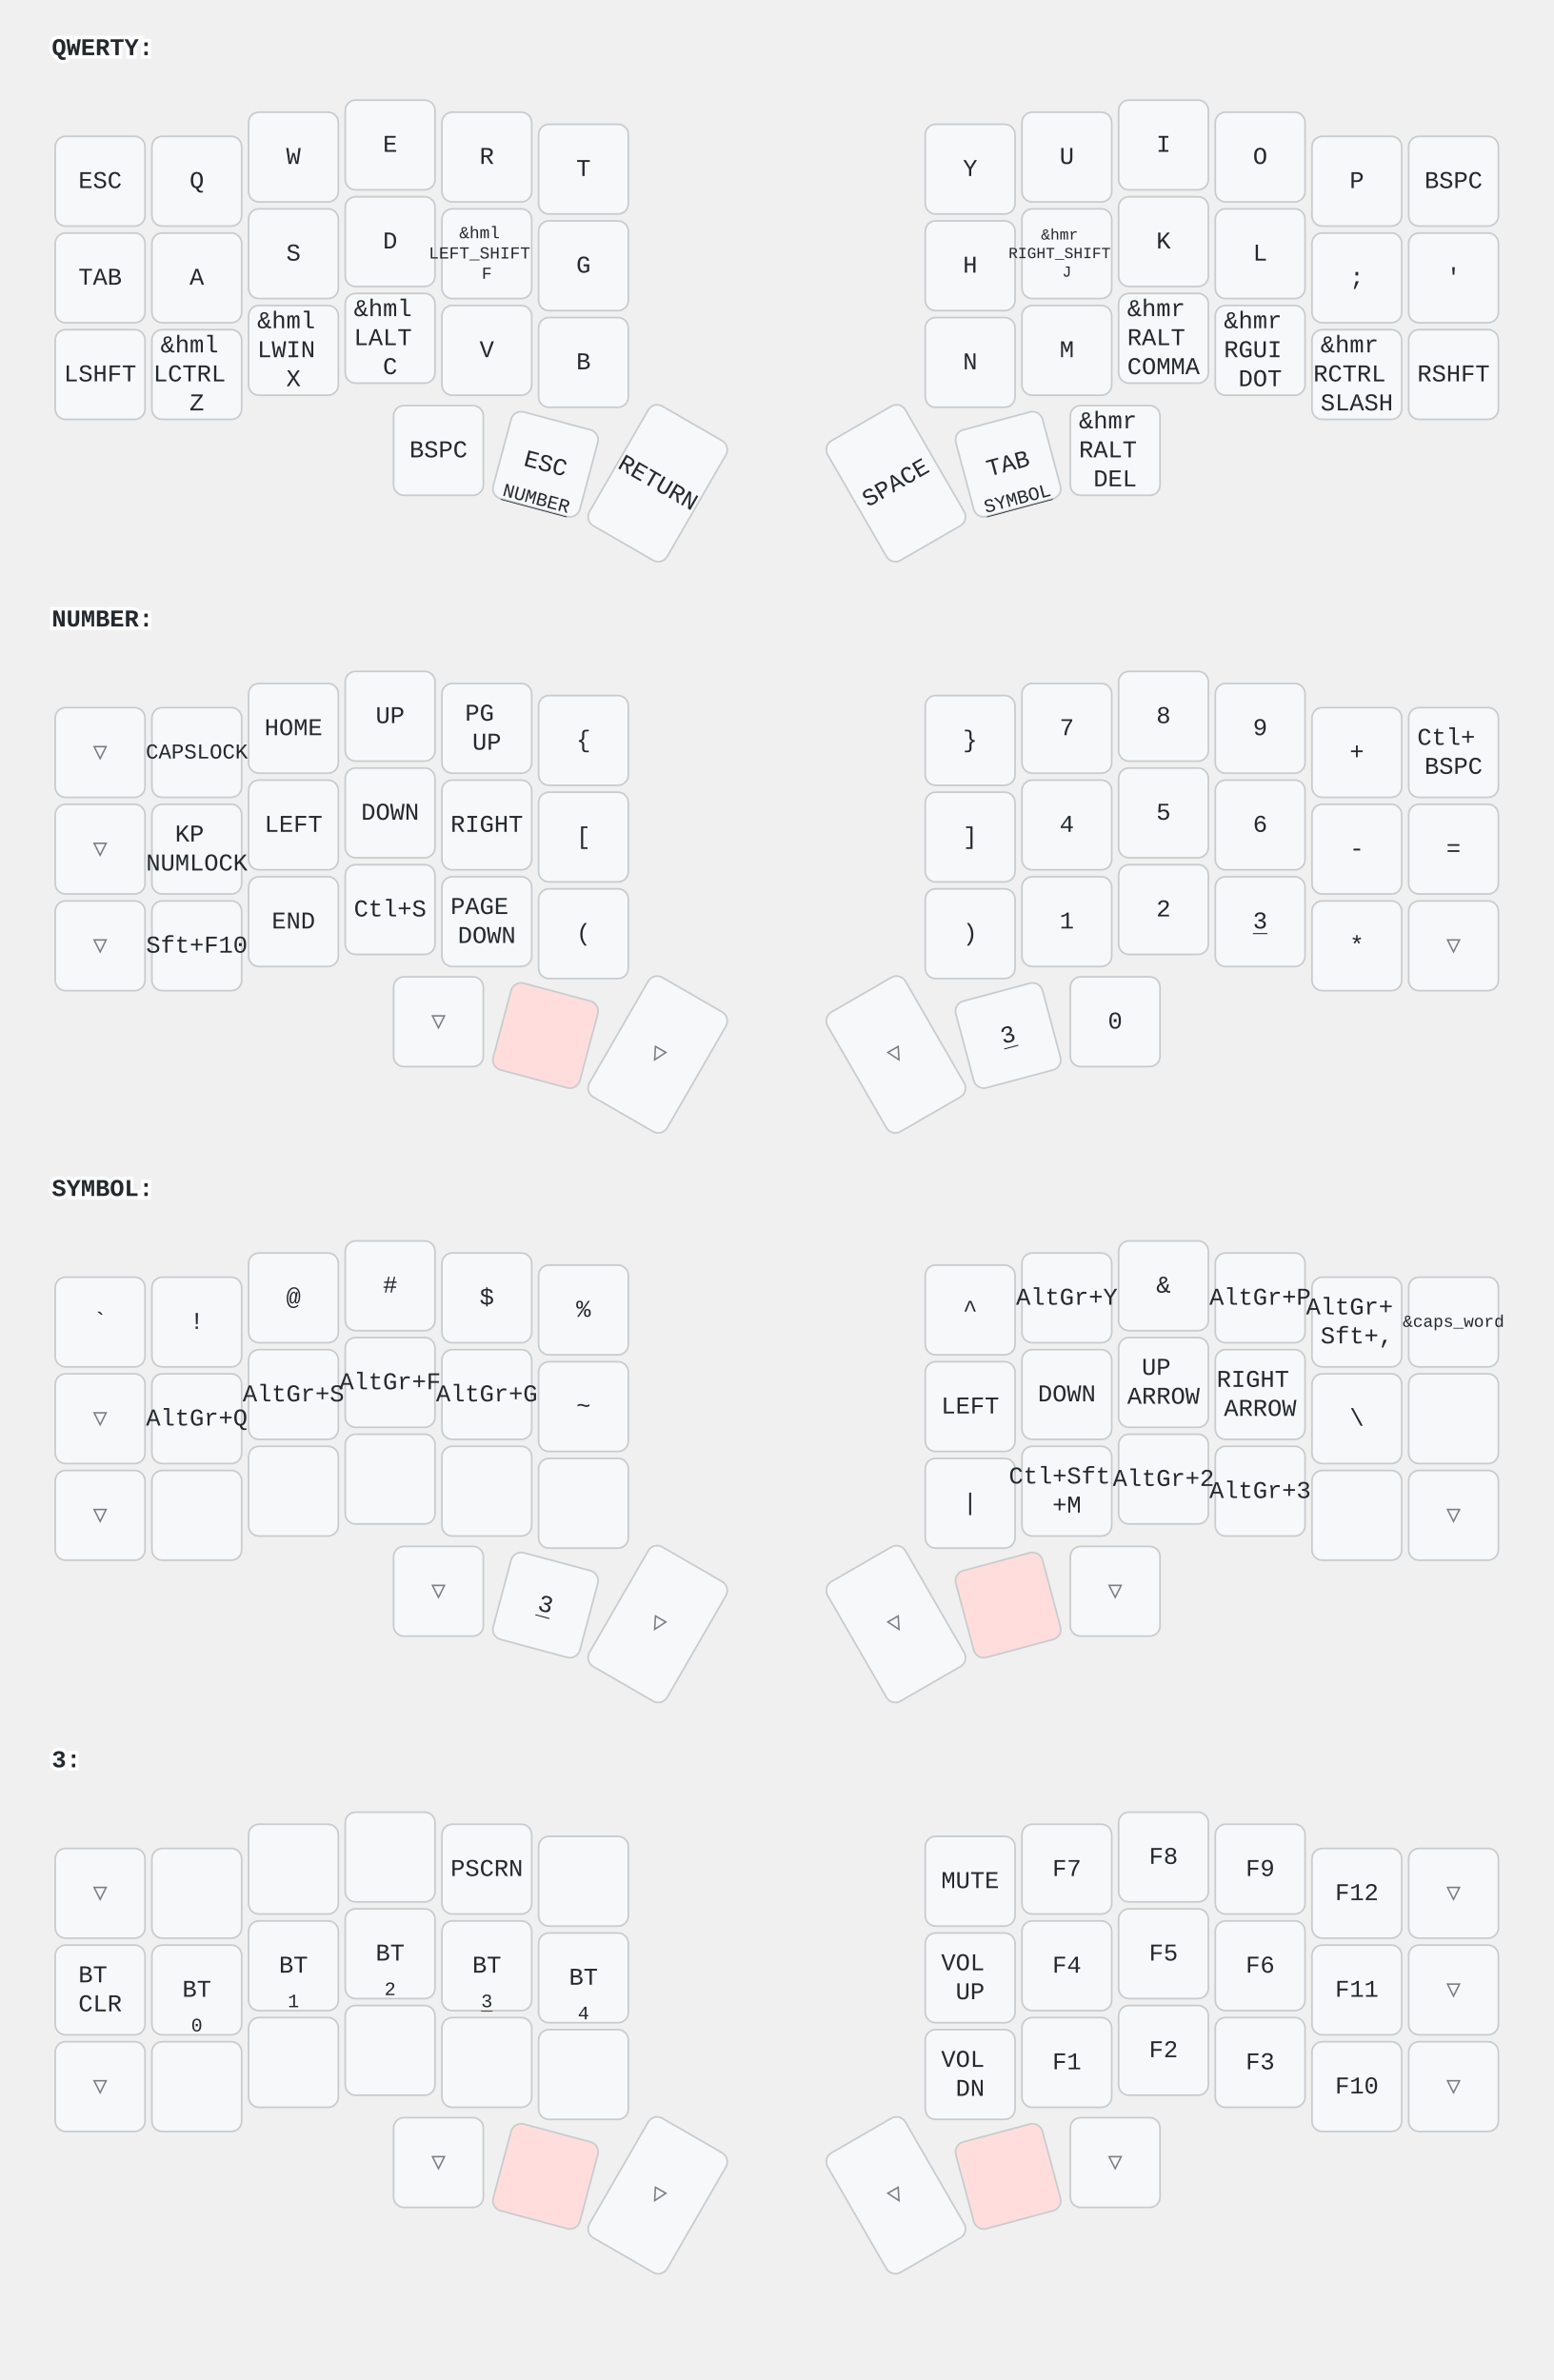
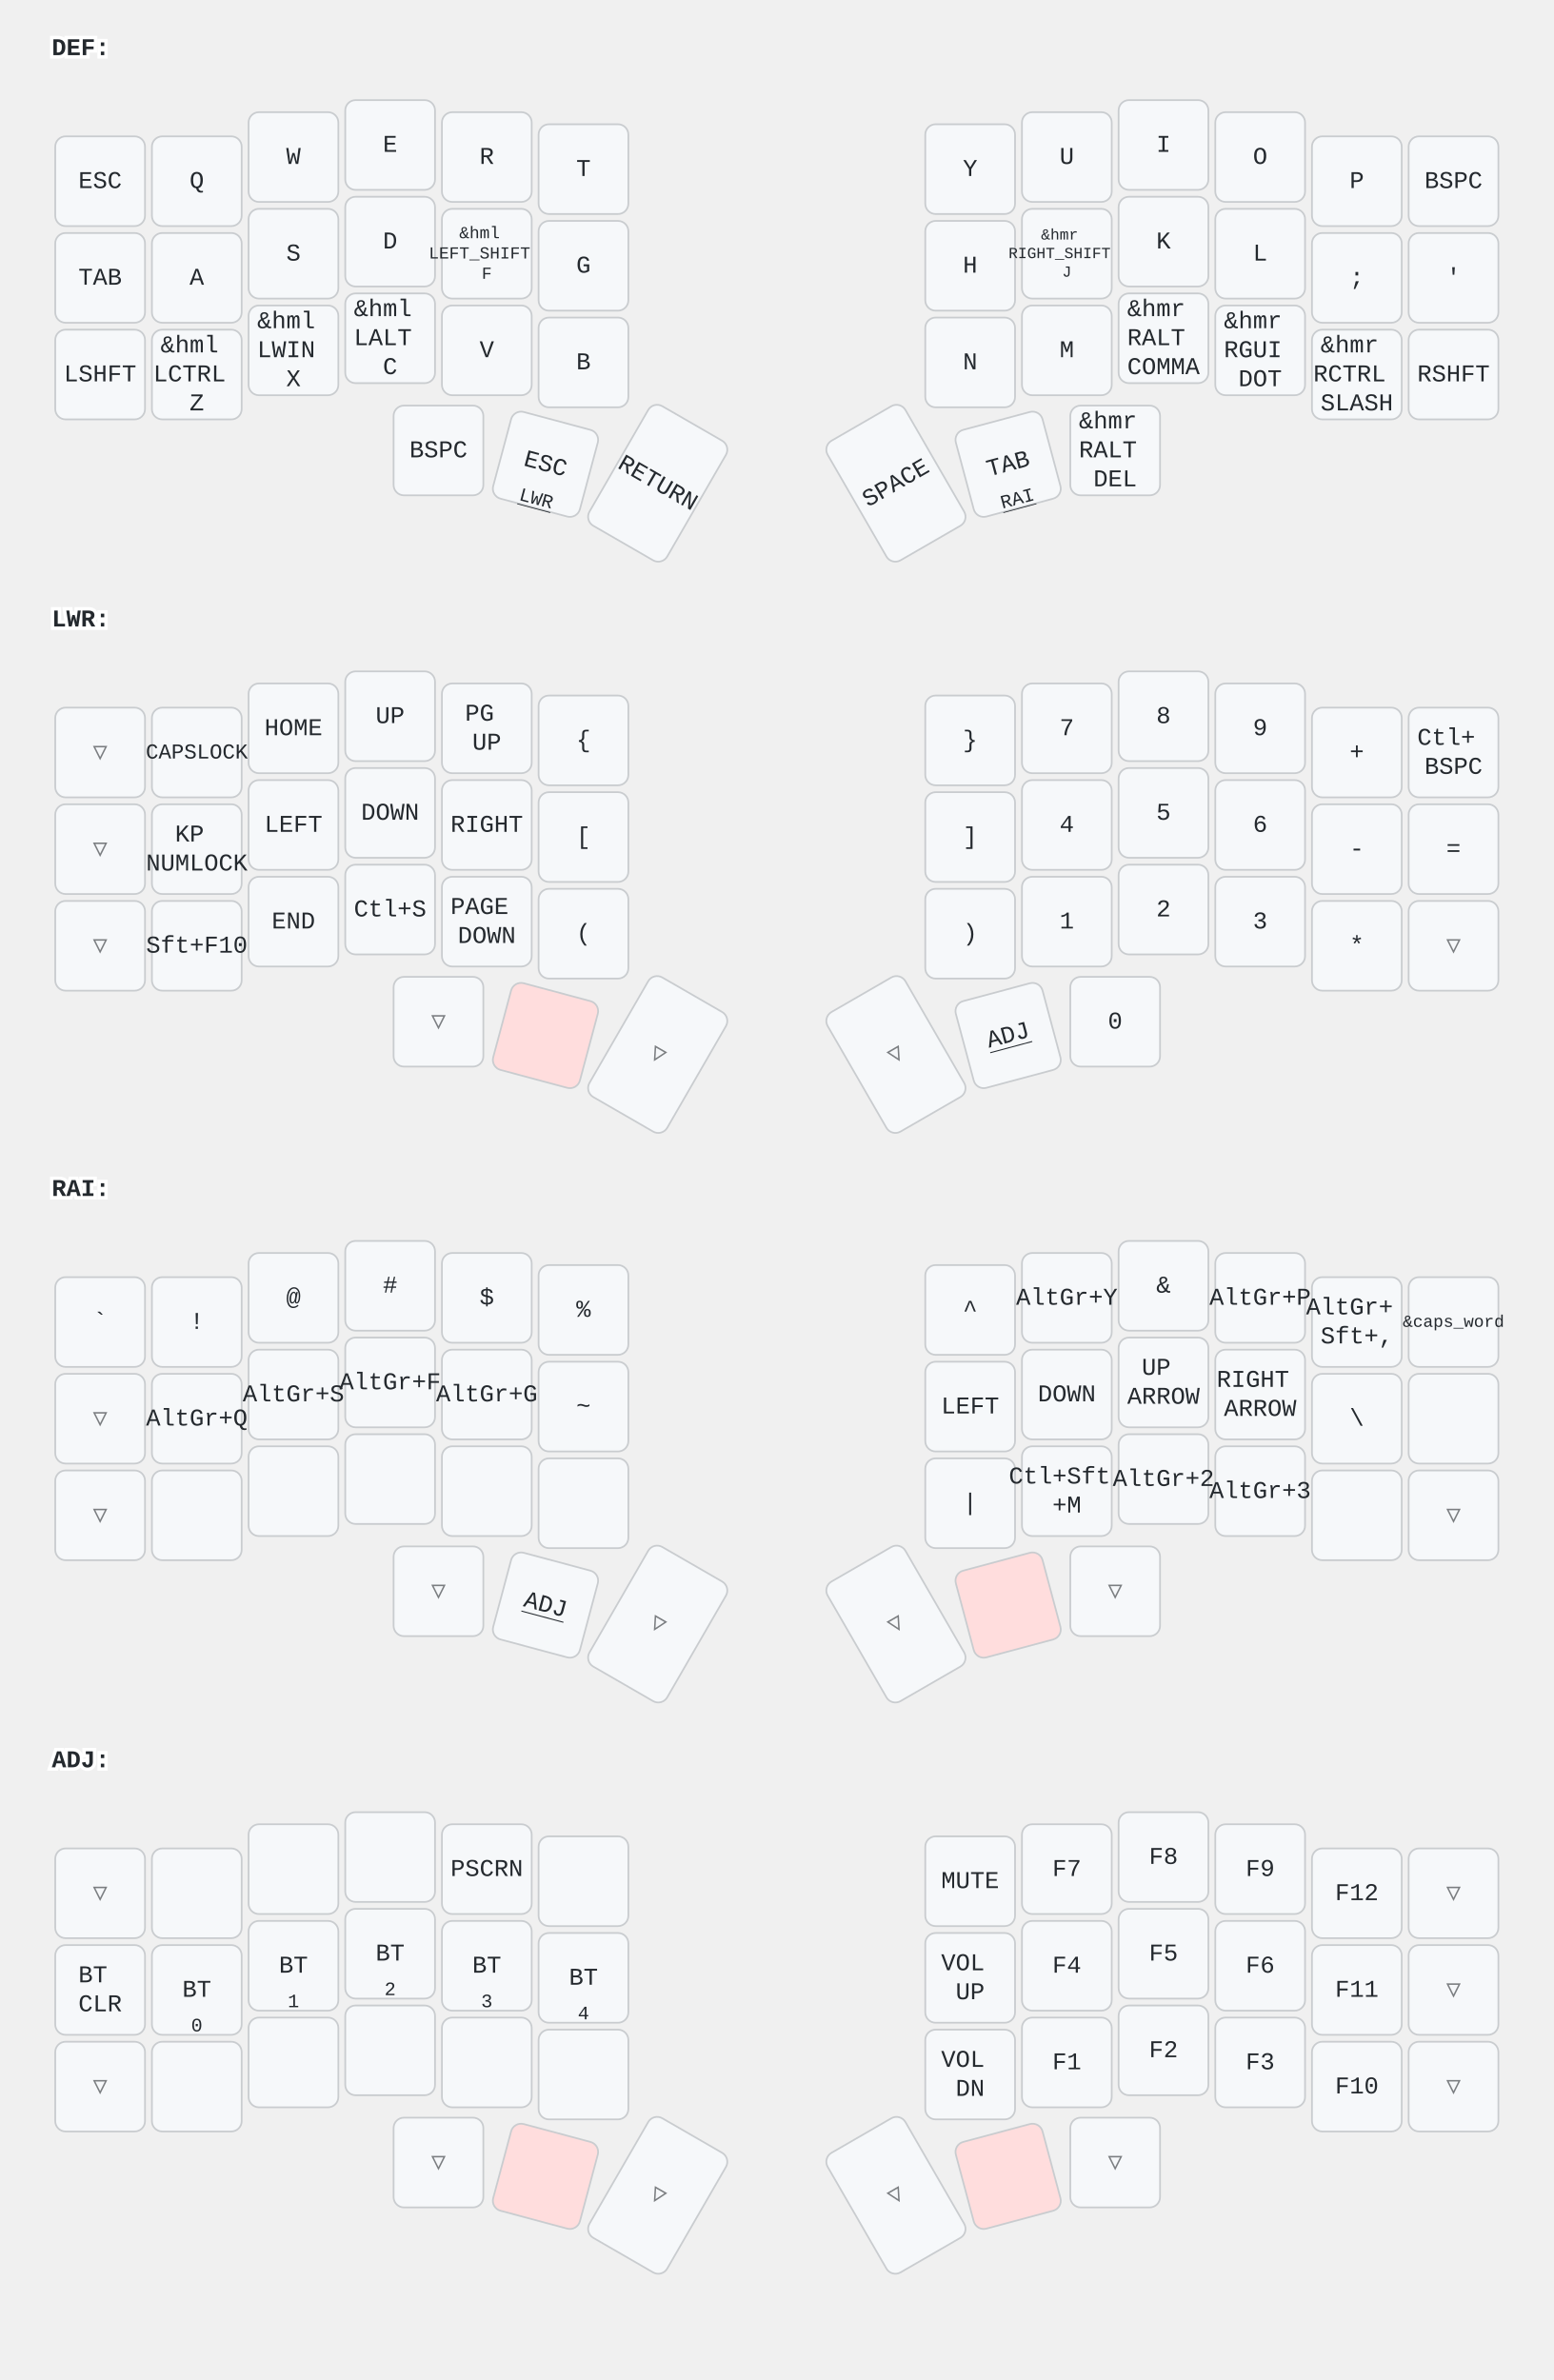
<svg xmlns="http://www.w3.org/2000/svg" width="900" height="1379" viewBox="0 0 900 1379" class="keymap">
  <style>/* inherit to force styles through use tags */
svg path {
    fill: inherit;
}

/* font and background color specifications */
svg.keymap {
    font-family: SFMono-Regular,Consolas,Liberation Mono,Menlo,monospace;
    font-size: 14px;
    font-kerning: normal;
    text-rendering: optimizeLegibility;
    fill: #24292e;
}

/* default key styling */
rect.key {
    fill: #f6f8fa;
}

rect.key, rect.combo {
    stroke: #c9cccf;
    stroke-width: 1;
}

/* default key side styling, only used is draw_key_sides is set */
rect.side {
    filter: brightness(90%);
}

/* color accent for combo boxes */
rect.combo, rect.combo-separate {
    fill: #cdf;
}

/* color accent for held keys */
rect.held, rect.combo.held {
    fill: #fdd;
}

/* color accent for ghost (optional) keys */
rect.ghost, rect.combo.ghost {
    stroke-dasharray: 4, 4;
    stroke-width: 2;
}

text {
    text-anchor: middle;
    dominant-baseline: middle;
}

/* styling for layer labels */
text.label {
    font-weight: bold;
    text-anchor: start;
    stroke: white;
    stroke-width: 4;
    paint-order: stroke;
}

/* styling for optional footer */
text.footer {
    text-anchor: end;
    dominant-baseline: auto;
    stroke: white;
    stroke-width: 4;
    paint-order: stroke;
}

/* styling for combo tap, and key non-tap label text */
text.combo, text.hold, text.shifted, text.left, text.right {
    font-size: 11px;
}

text.hold {
    text-anchor: middle;
    dominant-baseline: auto;
}

text.shifted {
    text-anchor: middle;
    dominant-baseline: hanging;
}

text.left {
    text-anchor: start;
}

text.right {
    text-anchor: end;
}

text.layer-activator {
    text-decoration: underline;
}

/* styling for hold/shifted label text in combo box */
text.combo.hold, text.combo.shifted, text.combo.left, text.combo.right {
    font-size: 8px;
}

/* lighter symbol for transparent keys */
text.trans {
    fill: #7b7e81;
}

/* styling for combo dendrons */
path.combo {
    stroke-width: 1;
    stroke: gray;
    fill: none;
}

/* Start Tabler Icons Cleanup */
/* cannot use height/width with glyphs */
.icon-tabler &gt; path {
    fill: inherit;
    stroke: inherit;
    stroke-width: 2;
}
/* hide tabler's default box */
.icon-tabler &gt; path[stroke="none"][fill="none"] {
    visibility: hidden;
}
/* End Tabler Icons Cleanup */
</style>
-   <g transform="translate(30, 0)" class="layer-QWERTY">
-     <text x="0" y="28" class="label" id="QWERTY">QWERTY:</text>
+   <g transform="translate(30, 0)" class="layer-DEF">
+     <text x="0" y="28" class="label" id="DEF">DEF:</text>
    <g transform="translate(0, 56)">
      <g transform="translate(28, 49)" class="key keypos-0">
        <rect rx="6" ry="6" x="-26" y="-26" width="52" height="52" class="key" />
        <text x="0" y="0" class="key tap">ESC</text>
      </g>
      <g transform="translate(84, 49)" class="key keypos-1">
        <rect rx="6" ry="6" x="-26" y="-26" width="52" height="52" class="key" />
        <text x="0" y="0" class="key tap">Q</text>
      </g>
      <g transform="translate(140, 35)" class="key keypos-2">
        <rect rx="6" ry="6" x="-26" y="-26" width="52" height="52" class="key" />
        <text x="0" y="0" class="key tap">W</text>
      </g>
      <g transform="translate(196, 28)" class="key keypos-3">
        <rect rx="6" ry="6" x="-26" y="-26" width="52" height="52" class="key" />
        <text x="0" y="0" class="key tap">E</text>
      </g>
      <g transform="translate(252, 35)" class="key keypos-4">
        <rect rx="6" ry="6" x="-26" y="-26" width="52" height="52" class="key" />
        <text x="0" y="0" class="key tap">R</text>
      </g>
      <g transform="translate(308, 42)" class="key keypos-5">
        <rect rx="6" ry="6" x="-26" y="-26" width="52" height="52" class="key" />
        <text x="0" y="0" class="key tap">T</text>
      </g>
      <g transform="translate(532, 42)" class="key keypos-6">
        <rect rx="6" ry="6" x="-26" y="-26" width="52" height="52" class="key" />
        <text x="0" y="0" class="key tap">Y</text>
      </g>
      <g transform="translate(588, 35)" class="key keypos-7">
        <rect rx="6" ry="6" x="-26" y="-26" width="52" height="52" class="key" />
        <text x="0" y="0" class="key tap">U</text>
      </g>
      <g transform="translate(644, 28)" class="key keypos-8">
        <rect rx="6" ry="6" x="-26" y="-26" width="52" height="52" class="key" />
        <text x="0" y="0" class="key tap">I</text>
      </g>
      <g transform="translate(700, 35)" class="key keypos-9">
        <rect rx="6" ry="6" x="-26" y="-26" width="52" height="52" class="key" />
        <text x="0" y="0" class="key tap">O</text>
      </g>
      <g transform="translate(756, 49)" class="key keypos-10">
        <rect rx="6" ry="6" x="-26" y="-26" width="52" height="52" class="key" />
        <text x="0" y="0" class="key tap">P</text>
      </g>
      <g transform="translate(812, 49)" class="key keypos-11">
        <rect rx="6" ry="6" x="-26" y="-26" width="52" height="52" class="key" />
        <text x="0" y="0" class="key tap">BSPC</text>
      </g>
      <g transform="translate(28, 105)" class="key keypos-12">
        <rect rx="6" ry="6" x="-26" y="-26" width="52" height="52" class="key" />
        <text x="0" y="0" class="key tap">TAB</text>
      </g>
      <g transform="translate(84, 105)" class="key keypos-13">
        <rect rx="6" ry="6" x="-26" y="-26" width="52" height="52" class="key" />
        <text x="0" y="0" class="key tap">A</text>
      </g>
      <g transform="translate(140, 91)" class="key keypos-14">
        <rect rx="6" ry="6" x="-26" y="-26" width="52" height="52" class="key" />
        <text x="0" y="0" class="key tap">S</text>
      </g>
      <g transform="translate(196, 84)" class="key keypos-15">
        <rect rx="6" ry="6" x="-26" y="-26" width="52" height="52" class="key" />
        <text x="0" y="0" class="key tap">D</text>
      </g>
      <g transform="translate(252, 91)" class="key keypos-16">
        <rect rx="6" ry="6" x="-26" y="-26" width="52" height="52" class="key" />
        <text x="0" y="0" class="key tap">
          <tspan x="0" dy="-1.2em" style="font-size: 70%">&amp;hml</tspan>
          <tspan x="0" dy="1.2em" style="font-size: 70%">LEFT_SHIFT</tspan>
          <tspan x="0" dy="1.2em" style="font-size: 70%">F</tspan>
        </text>
      </g>
      <g transform="translate(308, 98)" class="key keypos-17">
        <rect rx="6" ry="6" x="-26" y="-26" width="52" height="52" class="key" />
        <text x="0" y="0" class="key tap">G</text>
      </g>
      <g transform="translate(532, 98)" class="key keypos-18">
        <rect rx="6" ry="6" x="-26" y="-26" width="52" height="52" class="key" />
        <text x="0" y="0" class="key tap">H</text>
      </g>
      <g transform="translate(588, 91)" class="key keypos-19">
        <rect rx="6" ry="6" x="-26" y="-26" width="52" height="52" class="key" />
        <text x="0" y="0" class="key tap">
          <tspan x="0" dy="-1.2em" style="font-size: 64%">&amp;hmr</tspan>
          <tspan x="0" dy="1.2em" style="font-size: 64%">RIGHT_SHIFT</tspan>
          <tspan x="0" dy="1.2em" style="font-size: 64%">J</tspan>
        </text>
      </g>
      <g transform="translate(644, 84)" class="key keypos-20">
        <rect rx="6" ry="6" x="-26" y="-26" width="52" height="52" class="key" />
        <text x="0" y="0" class="key tap">K</text>
      </g>
      <g transform="translate(700, 91)" class="key keypos-21">
        <rect rx="6" ry="6" x="-26" y="-26" width="52" height="52" class="key" />
        <text x="0" y="0" class="key tap">L</text>
      </g>
      <g transform="translate(756, 105)" class="key keypos-22">
        <rect rx="6" ry="6" x="-26" y="-26" width="52" height="52" class="key" />
        <text x="0" y="0" class="key tap">;</text>
      </g>
      <g transform="translate(812, 105)" class="key keypos-23">
        <rect rx="6" ry="6" x="-26" y="-26" width="52" height="52" class="key" />
        <text x="0" y="0" class="key tap">'</text>
      </g>
      <g transform="translate(28, 161)" class="key keypos-24">
        <rect rx="6" ry="6" x="-26" y="-26" width="52" height="52" class="key" />
        <text x="0" y="0" class="key tap">LSHFT</text>
      </g>
      <g transform="translate(84, 161)" class="key keypos-25">
        <rect rx="6" ry="6" x="-26" y="-26" width="52" height="52" class="key" />
        <text x="0" y="0" class="key tap">
          <tspan x="0" dy="-1.2em">&amp;hml</tspan>
          <tspan x="0" dy="1.2em">LCTRL</tspan>
          <tspan x="0" dy="1.2em">Z</tspan>
        </text>
      </g>
      <g transform="translate(140, 147)" class="key keypos-26">
        <rect rx="6" ry="6" x="-26" y="-26" width="52" height="52" class="key" />
        <text x="0" y="0" class="key tap">
          <tspan x="0" dy="-1.2em">&amp;hml</tspan>
          <tspan x="0" dy="1.2em">LWIN</tspan>
          <tspan x="0" dy="1.2em">X</tspan>
        </text>
      </g>
      <g transform="translate(196, 140)" class="key keypos-27">
        <rect rx="6" ry="6" x="-26" y="-26" width="52" height="52" class="key" />
        <text x="0" y="0" class="key tap">
          <tspan x="0" dy="-1.2em">&amp;hml</tspan>
          <tspan x="0" dy="1.2em">LALT</tspan>
          <tspan x="0" dy="1.2em">C</tspan>
        </text>
      </g>
      <g transform="translate(252, 147)" class="key keypos-28">
        <rect rx="6" ry="6" x="-26" y="-26" width="52" height="52" class="key" />
        <text x="0" y="0" class="key tap">V</text>
      </g>
      <g transform="translate(308, 154)" class="key keypos-29">
        <rect rx="6" ry="6" x="-26" y="-26" width="52" height="52" class="key" />
        <text x="0" y="0" class="key tap">B</text>
      </g>
      <g transform="translate(532, 154)" class="key keypos-30">
        <rect rx="6" ry="6" x="-26" y="-26" width="52" height="52" class="key" />
        <text x="0" y="0" class="key tap">N</text>
      </g>
      <g transform="translate(588, 147)" class="key keypos-31">
        <rect rx="6" ry="6" x="-26" y="-26" width="52" height="52" class="key" />
        <text x="0" y="0" class="key tap">M</text>
      </g>
      <g transform="translate(644, 140)" class="key keypos-32">
        <rect rx="6" ry="6" x="-26" y="-26" width="52" height="52" class="key" />
        <text x="0" y="0" class="key tap">
          <tspan x="0" dy="-1.2em">&amp;hmr</tspan>
          <tspan x="0" dy="1.2em">RALT</tspan>
          <tspan x="0" dy="1.2em">COMMA</tspan>
        </text>
      </g>
      <g transform="translate(700, 147)" class="key keypos-33">
        <rect rx="6" ry="6" x="-26" y="-26" width="52" height="52" class="key" />
        <text x="0" y="0" class="key tap">
          <tspan x="0" dy="-1.2em">&amp;hmr</tspan>
          <tspan x="0" dy="1.2em">RGUI</tspan>
          <tspan x="0" dy="1.2em">DOT</tspan>
        </text>
      </g>
      <g transform="translate(756, 161)" class="key keypos-34">
        <rect rx="6" ry="6" x="-26" y="-26" width="52" height="52" class="key" />
        <text x="0" y="0" class="key tap">
          <tspan x="0" dy="-1.2em">&amp;hmr</tspan>
          <tspan x="0" dy="1.2em">RCTRL</tspan>
          <tspan x="0" dy="1.2em">SLASH</tspan>
        </text>
      </g>
      <g transform="translate(812, 161)" class="key keypos-35">
        <rect rx="6" ry="6" x="-26" y="-26" width="52" height="52" class="key" />
        <text x="0" y="0" class="key tap">RSHFT</text>
      </g>
      <g transform="translate(224, 205)" class="key keypos-36">
        <rect rx="6" ry="6" x="-26" y="-26" width="52" height="52" class="key" />
        <text x="0" y="0" class="key tap">BSPC</text>
      </g>
      <g transform="translate(286, 213) rotate(15.0)" class="key keypos-37">
        <rect rx="6" ry="6" x="-26" y="-26" width="52" height="52" class="key" />
        <text x="0" y="0" class="key tap">ESC</text>
-         <a href="#NUMBER">
-           <text x="0" y="24" class="key hold layer-activator">NUMBER</text>
+         <a href="#LWR">
+           <text x="0" y="24" class="key hold layer-activator">LWR</text>
        </a>
      </g>
      <g transform="translate(351, 224) rotate(30.0)" class="key keypos-38">
        <rect rx="6" ry="6" x="-26" y="-40" width="52" height="80" class="key" />
        <text x="0" y="0" class="key tap">RETURN</text>
      </g>
      <g transform="translate(489, 224) rotate(-30.0)" class="key keypos-39">
        <rect rx="6" ry="6" x="-26" y="-40" width="52" height="80" class="key" />
        <text x="0" y="0" class="key tap">SPACE</text>
      </g>
      <g transform="translate(554, 213) rotate(-15.0)" class="key keypos-40">
        <rect rx="6" ry="6" x="-26" y="-26" width="52" height="52" class="key" />
        <text x="0" y="0" class="key tap">TAB</text>
-         <a href="#SYMBOL">
-           <text x="0" y="24" class="key hold layer-activator">SYMBOL</text>
+         <a href="#RAI">
+           <text x="0" y="24" class="key hold layer-activator">RAI</text>
        </a>
      </g>
      <g transform="translate(616, 205)" class="key keypos-41">
        <rect rx="6" ry="6" x="-26" y="-26" width="52" height="52" class="key" />
        <text x="0" y="0" class="key tap">
          <tspan x="0" dy="-1.2em">&amp;hmr</tspan>
          <tspan x="0" dy="1.2em">RALT</tspan>
          <tspan x="0" dy="1.2em">DEL</tspan>
        </text>
      </g>
    </g>
  </g>
-   <g transform="translate(30, 331)" class="layer-NUMBER">
-     <text x="0" y="28" class="label" id="NUMBER">NUMBER:</text>
+   <g transform="translate(30, 331)" class="layer-LWR">
+     <text x="0" y="28" class="label" id="LWR">LWR:</text>
    <g transform="translate(0, 56)">
      <g transform="translate(28, 49)" class="key trans keypos-0">
        <rect rx="6" ry="6" x="-26" y="-26" width="52" height="52" class="key trans" />
        <text x="0" y="0" class="key trans tap">▽</text>
      </g>
      <g transform="translate(84, 49)" class="key keypos-1">
        <rect rx="6" ry="6" x="-26" y="-26" width="52" height="52" class="key" />
        <text x="0" y="0" class="key tap">
          <tspan style="font-size: 88%">CAPSLOCK</tspan>
        </text>
      </g>
      <g transform="translate(140, 35)" class="key keypos-2">
        <rect rx="6" ry="6" x="-26" y="-26" width="52" height="52" class="key" />
        <text x="0" y="0" class="key tap">HOME</text>
      </g>
      <g transform="translate(196, 28)" class="key keypos-3">
        <rect rx="6" ry="6" x="-26" y="-26" width="52" height="52" class="key" />
        <text x="0" y="0" class="key tap">UP</text>
      </g>
      <g transform="translate(252, 35)" class="key keypos-4">
        <rect rx="6" ry="6" x="-26" y="-26" width="52" height="52" class="key" />
        <text x="0" y="0" class="key tap">
          <tspan x="0" dy="-0.6em">PG</tspan>
          <tspan x="0" dy="1.2em">UP</tspan>
        </text>
      </g>
      <g transform="translate(308, 42)" class="key keypos-5">
        <rect rx="6" ry="6" x="-26" y="-26" width="52" height="52" class="key" />
        <text x="0" y="0" class="key tap">{</text>
      </g>
      <g transform="translate(532, 42)" class="key keypos-6">
        <rect rx="6" ry="6" x="-26" y="-26" width="52" height="52" class="key" />
        <text x="0" y="0" class="key tap">}</text>
      </g>
      <g transform="translate(588, 35)" class="key keypos-7">
        <rect rx="6" ry="6" x="-26" y="-26" width="52" height="52" class="key" />
        <text x="0" y="0" class="key tap">7</text>
      </g>
      <g transform="translate(644, 28)" class="key keypos-8">
        <rect rx="6" ry="6" x="-26" y="-26" width="52" height="52" class="key" />
        <text x="0" y="0" class="key tap">8</text>
      </g>
      <g transform="translate(700, 35)" class="key keypos-9">
        <rect rx="6" ry="6" x="-26" y="-26" width="52" height="52" class="key" />
        <text x="0" y="0" class="key tap">9</text>
      </g>
      <g transform="translate(756, 49)" class="key keypos-10">
        <rect rx="6" ry="6" x="-26" y="-26" width="52" height="52" class="key" />
        <text x="0" y="0" class="key tap">+</text>
      </g>
      <g transform="translate(812, 49)" class="key keypos-11">
        <rect rx="6" ry="6" x="-26" y="-26" width="52" height="52" class="key" />
        <text x="0" y="0" class="key tap">
          <tspan x="0" dy="-0.6em">Ctl+</tspan>
          <tspan x="0" dy="1.2em">BSPC</tspan>
        </text>
      </g>
      <g transform="translate(28, 105)" class="key trans keypos-12">
        <rect rx="6" ry="6" x="-26" y="-26" width="52" height="52" class="key trans" />
        <text x="0" y="0" class="key trans tap">▽</text>
      </g>
      <g transform="translate(84, 105)" class="key keypos-13">
        <rect rx="6" ry="6" x="-26" y="-26" width="52" height="52" class="key" />
        <text x="0" y="0" class="key tap">
          <tspan x="0" dy="-0.6em">KP</tspan>
          <tspan x="0" dy="1.2em">NUMLOCK</tspan>
        </text>
      </g>
      <g transform="translate(140, 91)" class="key keypos-14">
        <rect rx="6" ry="6" x="-26" y="-26" width="52" height="52" class="key" />
        <text x="0" y="0" class="key tap">LEFT</text>
      </g>
      <g transform="translate(196, 84)" class="key keypos-15">
        <rect rx="6" ry="6" x="-26" y="-26" width="52" height="52" class="key" />
        <text x="0" y="0" class="key tap">DOWN</text>
      </g>
      <g transform="translate(252, 91)" class="key keypos-16">
        <rect rx="6" ry="6" x="-26" y="-26" width="52" height="52" class="key" />
        <text x="0" y="0" class="key tap">RIGHT</text>
      </g>
      <g transform="translate(308, 98)" class="key keypos-17">
        <rect rx="6" ry="6" x="-26" y="-26" width="52" height="52" class="key" />
        <text x="0" y="0" class="key tap">[</text>
      </g>
      <g transform="translate(532, 98)" class="key keypos-18">
        <rect rx="6" ry="6" x="-26" y="-26" width="52" height="52" class="key" />
        <text x="0" y="0" class="key tap">]</text>
      </g>
      <g transform="translate(588, 91)" class="key keypos-19">
        <rect rx="6" ry="6" x="-26" y="-26" width="52" height="52" class="key" />
        <text x="0" y="0" class="key tap">4</text>
      </g>
      <g transform="translate(644, 84)" class="key keypos-20">
        <rect rx="6" ry="6" x="-26" y="-26" width="52" height="52" class="key" />
        <text x="0" y="0" class="key tap">5</text>
      </g>
      <g transform="translate(700, 91)" class="key keypos-21">
        <rect rx="6" ry="6" x="-26" y="-26" width="52" height="52" class="key" />
        <text x="0" y="0" class="key tap">6</text>
      </g>
      <g transform="translate(756, 105)" class="key keypos-22">
        <rect rx="6" ry="6" x="-26" y="-26" width="52" height="52" class="key" />
        <text x="0" y="0" class="key tap">-</text>
      </g>
      <g transform="translate(812, 105)" class="key keypos-23">
        <rect rx="6" ry="6" x="-26" y="-26" width="52" height="52" class="key" />
        <text x="0" y="0" class="key tap">=</text>
      </g>
      <g transform="translate(28, 161)" class="key trans keypos-24">
        <rect rx="6" ry="6" x="-26" y="-26" width="52" height="52" class="key trans" />
        <text x="0" y="0" class="key trans tap">▽</text>
      </g>
      <g transform="translate(84, 161)" class="key keypos-25">
        <rect rx="6" ry="6" x="-26" y="-26" width="52" height="52" class="key" />
        <text x="0" y="0" class="key tap">Sft+F10</text>
      </g>
      <g transform="translate(140, 147)" class="key keypos-26">
        <rect rx="6" ry="6" x="-26" y="-26" width="52" height="52" class="key" />
        <text x="0" y="0" class="key tap">END</text>
      </g>
      <g transform="translate(196, 140)" class="key keypos-27">
        <rect rx="6" ry="6" x="-26" y="-26" width="52" height="52" class="key" />
        <text x="0" y="0" class="key tap">Ctl+S</text>
      </g>
      <g transform="translate(252, 147)" class="key keypos-28">
        <rect rx="6" ry="6" x="-26" y="-26" width="52" height="52" class="key" />
        <text x="0" y="0" class="key tap">
          <tspan x="0" dy="-0.6em">PAGE</tspan>
          <tspan x="0" dy="1.2em">DOWN</tspan>
        </text>
      </g>
      <g transform="translate(308, 154)" class="key keypos-29">
        <rect rx="6" ry="6" x="-26" y="-26" width="52" height="52" class="key" />
        <text x="0" y="0" class="key tap">(</text>
      </g>
      <g transform="translate(532, 154)" class="key keypos-30">
        <rect rx="6" ry="6" x="-26" y="-26" width="52" height="52" class="key" />
        <text x="0" y="0" class="key tap">)</text>
      </g>
      <g transform="translate(588, 147)" class="key keypos-31">
        <rect rx="6" ry="6" x="-26" y="-26" width="52" height="52" class="key" />
        <text x="0" y="0" class="key tap">1</text>
      </g>
      <g transform="translate(644, 140)" class="key keypos-32">
        <rect rx="6" ry="6" x="-26" y="-26" width="52" height="52" class="key" />
        <text x="0" y="0" class="key tap">2</text>
      </g>
      <g transform="translate(700, 147)" class="key keypos-33">
        <rect rx="6" ry="6" x="-26" y="-26" width="52" height="52" class="key" />
-         <a href="#x_x">
-           <text x="0" y="0" class="key tap layer-activator">3</text>
-         </a>
+         <text x="0" y="0" class="key tap">3</text>
      </g>
      <g transform="translate(756, 161)" class="key keypos-34">
        <rect rx="6" ry="6" x="-26" y="-26" width="52" height="52" class="key" />
        <text x="0" y="0" class="key tap">*</text>
      </g>
      <g transform="translate(812, 161)" class="key trans keypos-35">
        <rect rx="6" ry="6" x="-26" y="-26" width="52" height="52" class="key trans" />
        <text x="0" y="0" class="key trans tap">▽</text>
      </g>
      <g transform="translate(224, 205)" class="key trans keypos-36">
        <rect rx="6" ry="6" x="-26" y="-26" width="52" height="52" class="key trans" />
        <text x="0" y="0" class="key trans tap">▽</text>
      </g>
      <g transform="translate(286, 213) rotate(15.0)" class="key held keypos-37">
        <rect rx="6" ry="6" x="-26" y="-26" width="52" height="52" class="key held" />
      </g>
      <g transform="translate(351, 224) rotate(30.0)" class="key trans keypos-38">
        <rect rx="6" ry="6" x="-26" y="-40" width="52" height="80" class="key trans" />
        <text x="0" y="0" class="key trans tap">▽</text>
      </g>
      <g transform="translate(489, 224) rotate(-30.0)" class="key trans keypos-39">
        <rect rx="6" ry="6" x="-26" y="-40" width="52" height="80" class="key trans" />
        <text x="0" y="0" class="key trans tap">▽</text>
      </g>
      <g transform="translate(554, 213) rotate(-15.0)" class="key keypos-40">
        <rect rx="6" ry="6" x="-26" y="-26" width="52" height="52" class="key" />
-         <a href="#x_x">
-           <text x="0" y="0" class="key tap layer-activator">3</text>
+         <a href="#ADJ">
+           <text x="0" y="0" class="key tap layer-activator">ADJ</text>
        </a>
      </g>
      <g transform="translate(616, 205)" class="key keypos-41">
        <rect rx="6" ry="6" x="-26" y="-26" width="52" height="52" class="key" />
        <text x="0" y="0" class="key tap">0</text>
      </g>
    </g>
  </g>
-   <g transform="translate(30, 661)" class="layer-SYMBOL">
-     <text x="0" y="28" class="label" id="SYMBOL">SYMBOL:</text>
+   <g transform="translate(30, 661)" class="layer-RAI">
+     <text x="0" y="28" class="label" id="RAI">RAI:</text>
    <g transform="translate(0, 56)">
      <g transform="translate(28, 49)" class="key keypos-0">
        <rect rx="6" ry="6" x="-26" y="-26" width="52" height="52" class="key" />
        <text x="0" y="0" class="key tap">`</text>
      </g>
      <g transform="translate(84, 49)" class="key keypos-1">
        <rect rx="6" ry="6" x="-26" y="-26" width="52" height="52" class="key" />
        <text x="0" y="0" class="key tap">!</text>
      </g>
      <g transform="translate(140, 35)" class="key keypos-2">
        <rect rx="6" ry="6" x="-26" y="-26" width="52" height="52" class="key" />
        <text x="0" y="0" class="key tap">@</text>
      </g>
      <g transform="translate(196, 28)" class="key keypos-3">
        <rect rx="6" ry="6" x="-26" y="-26" width="52" height="52" class="key" />
        <text x="0" y="0" class="key tap">#</text>
      </g>
      <g transform="translate(252, 35)" class="key keypos-4">
        <rect rx="6" ry="6" x="-26" y="-26" width="52" height="52" class="key" />
        <text x="0" y="0" class="key tap">$</text>
      </g>
      <g transform="translate(308, 42)" class="key keypos-5">
        <rect rx="6" ry="6" x="-26" y="-26" width="52" height="52" class="key" />
        <text x="0" y="0" class="key tap">%</text>
      </g>
      <g transform="translate(532, 42)" class="key keypos-6">
        <rect rx="6" ry="6" x="-26" y="-26" width="52" height="52" class="key" />
        <text x="0" y="0" class="key tap">^</text>
      </g>
      <g transform="translate(588, 35)" class="key keypos-7">
        <rect rx="6" ry="6" x="-26" y="-26" width="52" height="52" class="key" />
        <text x="0" y="0" class="key tap">AltGr+Y</text>
      </g>
      <g transform="translate(644, 28)" class="key keypos-8">
        <rect rx="6" ry="6" x="-26" y="-26" width="52" height="52" class="key" />
        <text x="0" y="0" class="key tap">&amp;</text>
      </g>
      <g transform="translate(700, 35)" class="key keypos-9">
        <rect rx="6" ry="6" x="-26" y="-26" width="52" height="52" class="key" />
        <text x="0" y="0" class="key tap">AltGr+P</text>
      </g>
      <g transform="translate(756, 49)" class="key keypos-10">
        <rect rx="6" ry="6" x="-26" y="-26" width="52" height="52" class="key" />
        <text x="0" y="0" class="key tap">
          <tspan x="0" dy="-0.6em">AltGr+</tspan>
          <tspan x="0" dy="1.2em">Sft+,</tspan>
        </text>
      </g>
      <g transform="translate(812, 49)" class="key keypos-11">
        <rect rx="6" ry="6" x="-26" y="-26" width="52" height="52" class="key" />
        <text x="0" y="0" class="key tap">
          <tspan style="font-size: 70%">&amp;caps_word</tspan>
        </text>
      </g>
      <g transform="translate(28, 105)" class="key trans keypos-12">
        <rect rx="6" ry="6" x="-26" y="-26" width="52" height="52" class="key trans" />
        <text x="0" y="0" class="key trans tap">▽</text>
      </g>
      <g transform="translate(84, 105)" class="key keypos-13">
        <rect rx="6" ry="6" x="-26" y="-26" width="52" height="52" class="key" />
        <text x="0" y="0" class="key tap">AltGr+Q</text>
      </g>
      <g transform="translate(140, 91)" class="key keypos-14">
        <rect rx="6" ry="6" x="-26" y="-26" width="52" height="52" class="key" />
        <text x="0" y="0" class="key tap">AltGr+S</text>
      </g>
      <g transform="translate(196, 84)" class="key keypos-15">
        <rect rx="6" ry="6" x="-26" y="-26" width="52" height="52" class="key" />
        <text x="0" y="0" class="key tap">AltGr+F</text>
      </g>
      <g transform="translate(252, 91)" class="key keypos-16">
        <rect rx="6" ry="6" x="-26" y="-26" width="52" height="52" class="key" />
        <text x="0" y="0" class="key tap">AltGr+G</text>
      </g>
      <g transform="translate(308, 98)" class="key keypos-17">
        <rect rx="6" ry="6" x="-26" y="-26" width="52" height="52" class="key" />
        <text x="0" y="0" class="key tap">~</text>
      </g>
      <g transform="translate(532, 98)" class="key keypos-18">
        <rect rx="6" ry="6" x="-26" y="-26" width="52" height="52" class="key" />
        <text x="0" y="0" class="key tap">LEFT</text>
      </g>
      <g transform="translate(588, 91)" class="key keypos-19">
        <rect rx="6" ry="6" x="-26" y="-26" width="52" height="52" class="key" />
        <text x="0" y="0" class="key tap">DOWN</text>
      </g>
      <g transform="translate(644, 84)" class="key keypos-20">
        <rect rx="6" ry="6" x="-26" y="-26" width="52" height="52" class="key" />
        <text x="0" y="0" class="key tap">
          <tspan x="0" dy="-0.6em">UP</tspan>
          <tspan x="0" dy="1.2em">ARROW</tspan>
        </text>
      </g>
      <g transform="translate(700, 91)" class="key keypos-21">
        <rect rx="6" ry="6" x="-26" y="-26" width="52" height="52" class="key" />
        <text x="0" y="0" class="key tap">
          <tspan x="0" dy="-0.6em">RIGHT</tspan>
          <tspan x="0" dy="1.2em">ARROW</tspan>
        </text>
      </g>
      <g transform="translate(756, 105)" class="key keypos-22">
        <rect rx="6" ry="6" x="-26" y="-26" width="52" height="52" class="key" />
        <text x="0" y="0" class="key tap">\</text>
      </g>
      <g transform="translate(812, 105)" class="key keypos-23">
        <rect rx="6" ry="6" x="-26" y="-26" width="52" height="52" class="key" />
      </g>
      <g transform="translate(28, 161)" class="key trans keypos-24">
        <rect rx="6" ry="6" x="-26" y="-26" width="52" height="52" class="key trans" />
        <text x="0" y="0" class="key trans tap">▽</text>
      </g>
      <g transform="translate(84, 161)" class="key keypos-25">
        <rect rx="6" ry="6" x="-26" y="-26" width="52" height="52" class="key" />
      </g>
      <g transform="translate(140, 147)" class="key keypos-26">
        <rect rx="6" ry="6" x="-26" y="-26" width="52" height="52" class="key" />
      </g>
      <g transform="translate(196, 140)" class="key keypos-27">
        <rect rx="6" ry="6" x="-26" y="-26" width="52" height="52" class="key" />
      </g>
      <g transform="translate(252, 147)" class="key keypos-28">
        <rect rx="6" ry="6" x="-26" y="-26" width="52" height="52" class="key" />
      </g>
      <g transform="translate(308, 154)" class="key keypos-29">
        <rect rx="6" ry="6" x="-26" y="-26" width="52" height="52" class="key" />
      </g>
      <g transform="translate(532, 154)" class="key keypos-30">
        <rect rx="6" ry="6" x="-26" y="-26" width="52" height="52" class="key" />
        <text x="0" y="0" class="key tap">|</text>
      </g>
      <g transform="translate(588, 147)" class="key keypos-31">
        <rect rx="6" ry="6" x="-26" y="-26" width="52" height="52" class="key" />
        <text x="0" y="0" class="key tap">
          <tspan x="0" dy="-0.6em">Ctl+Sft</tspan>
          <tspan x="0" dy="1.2em">+M</tspan>
        </text>
      </g>
      <g transform="translate(644, 140)" class="key keypos-32">
        <rect rx="6" ry="6" x="-26" y="-26" width="52" height="52" class="key" />
        <text x="0" y="0" class="key tap">AltGr+2</text>
      </g>
      <g transform="translate(700, 147)" class="key keypos-33">
        <rect rx="6" ry="6" x="-26" y="-26" width="52" height="52" class="key" />
        <text x="0" y="0" class="key tap">AltGr+3</text>
      </g>
      <g transform="translate(756, 161)" class="key keypos-34">
        <rect rx="6" ry="6" x="-26" y="-26" width="52" height="52" class="key" />
      </g>
      <g transform="translate(812, 161)" class="key trans keypos-35">
        <rect rx="6" ry="6" x="-26" y="-26" width="52" height="52" class="key trans" />
        <text x="0" y="0" class="key trans tap">▽</text>
      </g>
      <g transform="translate(224, 205)" class="key trans keypos-36">
        <rect rx="6" ry="6" x="-26" y="-26" width="52" height="52" class="key trans" />
        <text x="0" y="0" class="key trans tap">▽</text>
      </g>
      <g transform="translate(286, 213) rotate(15.0)" class="key keypos-37">
        <rect rx="6" ry="6" x="-26" y="-26" width="52" height="52" class="key" />
-         <a href="#x_x">
-           <text x="0" y="0" class="key tap layer-activator">3</text>
+         <a href="#ADJ">
+           <text x="0" y="0" class="key tap layer-activator">ADJ</text>
        </a>
      </g>
      <g transform="translate(351, 224) rotate(30.0)" class="key trans keypos-38">
        <rect rx="6" ry="6" x="-26" y="-40" width="52" height="80" class="key trans" />
        <text x="0" y="0" class="key trans tap">▽</text>
      </g>
      <g transform="translate(489, 224) rotate(-30.0)" class="key trans keypos-39">
        <rect rx="6" ry="6" x="-26" y="-40" width="52" height="80" class="key trans" />
        <text x="0" y="0" class="key trans tap">▽</text>
      </g>
      <g transform="translate(554, 213) rotate(-15.0)" class="key held keypos-40">
        <rect rx="6" ry="6" x="-26" y="-26" width="52" height="52" class="key held" />
      </g>
      <g transform="translate(616, 205)" class="key trans keypos-41">
        <rect rx="6" ry="6" x="-26" y="-26" width="52" height="52" class="key trans" />
        <text x="0" y="0" class="key trans tap">▽</text>
      </g>
    </g>
  </g>
-   <g transform="translate(30, 992)" class="layer-3">
-     <text x="0" y="28" class="label" id="x_x">3:</text>
+   <g transform="translate(30, 992)" class="layer-ADJ">
+     <text x="0" y="28" class="label" id="ADJ">ADJ:</text>
    <g transform="translate(0, 56)">
      <g transform="translate(28, 49)" class="key trans keypos-0">
        <rect rx="6" ry="6" x="-26" y="-26" width="52" height="52" class="key trans" />
        <text x="0" y="0" class="key trans tap">▽</text>
      </g>
      <g transform="translate(84, 49)" class="key keypos-1">
        <rect rx="6" ry="6" x="-26" y="-26" width="52" height="52" class="key" />
      </g>
      <g transform="translate(140, 35)" class="key keypos-2">
        <rect rx="6" ry="6" x="-26" y="-26" width="52" height="52" class="key" />
      </g>
      <g transform="translate(196, 28)" class="key keypos-3">
        <rect rx="6" ry="6" x="-26" y="-26" width="52" height="52" class="key" />
      </g>
      <g transform="translate(252, 35)" class="key keypos-4">
        <rect rx="6" ry="6" x="-26" y="-26" width="52" height="52" class="key" />
        <text x="0" y="0" class="key tap">PSCRN</text>
      </g>
      <g transform="translate(308, 42)" class="key keypos-5">
        <rect rx="6" ry="6" x="-26" y="-26" width="52" height="52" class="key" />
      </g>
      <g transform="translate(532, 42)" class="key keypos-6">
        <rect rx="6" ry="6" x="-26" y="-26" width="52" height="52" class="key" />
        <text x="0" y="0" class="key tap">MUTE</text>
      </g>
      <g transform="translate(588, 35)" class="key keypos-7">
        <rect rx="6" ry="6" x="-26" y="-26" width="52" height="52" class="key" />
        <text x="0" y="0" class="key tap">F7</text>
      </g>
      <g transform="translate(644, 28)" class="key keypos-8">
        <rect rx="6" ry="6" x="-26" y="-26" width="52" height="52" class="key" />
        <text x="0" y="0" class="key tap">F8</text>
      </g>
      <g transform="translate(700, 35)" class="key keypos-9">
        <rect rx="6" ry="6" x="-26" y="-26" width="52" height="52" class="key" />
        <text x="0" y="0" class="key tap">F9</text>
      </g>
      <g transform="translate(756, 49)" class="key keypos-10">
        <rect rx="6" ry="6" x="-26" y="-26" width="52" height="52" class="key" />
        <text x="0" y="0" class="key tap">F12</text>
      </g>
      <g transform="translate(812, 49)" class="key trans keypos-11">
        <rect rx="6" ry="6" x="-26" y="-26" width="52" height="52" class="key trans" />
        <text x="0" y="0" class="key trans tap">▽</text>
      </g>
      <g transform="translate(28, 105)" class="key keypos-12">
        <rect rx="6" ry="6" x="-26" y="-26" width="52" height="52" class="key" />
        <text x="0" y="0" class="key tap">
          <tspan x="0" dy="-0.6em">BT</tspan>
          <tspan x="0" dy="1.2em">CLR</tspan>
        </text>
      </g>
      <g transform="translate(84, 105)" class="key keypos-13">
        <rect rx="6" ry="6" x="-26" y="-26" width="52" height="52" class="key" />
        <text x="0" y="0" class="key tap">BT</text>
        <text x="0" y="24" class="key hold">0</text>
      </g>
      <g transform="translate(140, 91)" class="key keypos-14">
        <rect rx="6" ry="6" x="-26" y="-26" width="52" height="52" class="key" />
        <text x="0" y="0" class="key tap">BT</text>
        <text x="0" y="24" class="key hold">1</text>
      </g>
      <g transform="translate(196, 84)" class="key keypos-15">
        <rect rx="6" ry="6" x="-26" y="-26" width="52" height="52" class="key" />
        <text x="0" y="0" class="key tap">BT</text>
        <text x="0" y="24" class="key hold">2</text>
      </g>
      <g transform="translate(252, 91)" class="key keypos-16">
        <rect rx="6" ry="6" x="-26" y="-26" width="52" height="52" class="key" />
        <text x="0" y="0" class="key tap">BT</text>
-         <a href="#x_x">
-           <text x="0" y="24" class="key hold layer-activator">3</text>
-         </a>
+         <text x="0" y="24" class="key hold">3</text>
      </g>
      <g transform="translate(308, 98)" class="key keypos-17">
        <rect rx="6" ry="6" x="-26" y="-26" width="52" height="52" class="key" />
        <text x="0" y="0" class="key tap">BT</text>
        <text x="0" y="24" class="key hold">4</text>
      </g>
      <g transform="translate(532, 98)" class="key keypos-18">
        <rect rx="6" ry="6" x="-26" y="-26" width="52" height="52" class="key" />
        <text x="0" y="0" class="key tap">
          <tspan x="0" dy="-0.6em">VOL</tspan>
          <tspan x="0" dy="1.2em">UP</tspan>
        </text>
      </g>
      <g transform="translate(588, 91)" class="key keypos-19">
        <rect rx="6" ry="6" x="-26" y="-26" width="52" height="52" class="key" />
        <text x="0" y="0" class="key tap">F4</text>
      </g>
      <g transform="translate(644, 84)" class="key keypos-20">
        <rect rx="6" ry="6" x="-26" y="-26" width="52" height="52" class="key" />
        <text x="0" y="0" class="key tap">F5</text>
      </g>
      <g transform="translate(700, 91)" class="key keypos-21">
        <rect rx="6" ry="6" x="-26" y="-26" width="52" height="52" class="key" />
        <text x="0" y="0" class="key tap">F6</text>
      </g>
      <g transform="translate(756, 105)" class="key keypos-22">
        <rect rx="6" ry="6" x="-26" y="-26" width="52" height="52" class="key" />
        <text x="0" y="0" class="key tap">F11</text>
      </g>
      <g transform="translate(812, 105)" class="key trans keypos-23">
        <rect rx="6" ry="6" x="-26" y="-26" width="52" height="52" class="key trans" />
        <text x="0" y="0" class="key trans tap">▽</text>
      </g>
      <g transform="translate(28, 161)" class="key trans keypos-24">
        <rect rx="6" ry="6" x="-26" y="-26" width="52" height="52" class="key trans" />
        <text x="0" y="0" class="key trans tap">▽</text>
      </g>
      <g transform="translate(84, 161)" class="key keypos-25">
        <rect rx="6" ry="6" x="-26" y="-26" width="52" height="52" class="key" />
      </g>
      <g transform="translate(140, 147)" class="key keypos-26">
        <rect rx="6" ry="6" x="-26" y="-26" width="52" height="52" class="key" />
      </g>
      <g transform="translate(196, 140)" class="key keypos-27">
        <rect rx="6" ry="6" x="-26" y="-26" width="52" height="52" class="key" />
      </g>
      <g transform="translate(252, 147)" class="key keypos-28">
        <rect rx="6" ry="6" x="-26" y="-26" width="52" height="52" class="key" />
      </g>
      <g transform="translate(308, 154)" class="key keypos-29">
        <rect rx="6" ry="6" x="-26" y="-26" width="52" height="52" class="key" />
      </g>
      <g transform="translate(532, 154)" class="key keypos-30">
        <rect rx="6" ry="6" x="-26" y="-26" width="52" height="52" class="key" />
        <text x="0" y="0" class="key tap">
          <tspan x="0" dy="-0.6em">VOL</tspan>
          <tspan x="0" dy="1.2em">DN</tspan>
        </text>
      </g>
      <g transform="translate(588, 147)" class="key keypos-31">
        <rect rx="6" ry="6" x="-26" y="-26" width="52" height="52" class="key" />
        <text x="0" y="0" class="key tap">F1</text>
      </g>
      <g transform="translate(644, 140)" class="key keypos-32">
        <rect rx="6" ry="6" x="-26" y="-26" width="52" height="52" class="key" />
        <text x="0" y="0" class="key tap">F2</text>
      </g>
      <g transform="translate(700, 147)" class="key keypos-33">
        <rect rx="6" ry="6" x="-26" y="-26" width="52" height="52" class="key" />
        <text x="0" y="0" class="key tap">F3</text>
      </g>
      <g transform="translate(756, 161)" class="key keypos-34">
        <rect rx="6" ry="6" x="-26" y="-26" width="52" height="52" class="key" />
        <text x="0" y="0" class="key tap">F10</text>
      </g>
      <g transform="translate(812, 161)" class="key trans keypos-35">
        <rect rx="6" ry="6" x="-26" y="-26" width="52" height="52" class="key trans" />
        <text x="0" y="0" class="key trans tap">▽</text>
      </g>
      <g transform="translate(224, 205)" class="key trans keypos-36">
        <rect rx="6" ry="6" x="-26" y="-26" width="52" height="52" class="key trans" />
        <text x="0" y="0" class="key trans tap">▽</text>
      </g>
      <g transform="translate(286, 213) rotate(15.0)" class="key held keypos-37">
        <rect rx="6" ry="6" x="-26" y="-26" width="52" height="52" class="key held" />
      </g>
      <g transform="translate(351, 224) rotate(30.0)" class="key trans keypos-38">
        <rect rx="6" ry="6" x="-26" y="-40" width="52" height="80" class="key trans" />
        <text x="0" y="0" class="key trans tap">▽</text>
      </g>
      <g transform="translate(489, 224) rotate(-30.0)" class="key trans keypos-39">
        <rect rx="6" ry="6" x="-26" y="-40" width="52" height="80" class="key trans" />
        <text x="0" y="0" class="key trans tap">▽</text>
      </g>
      <g transform="translate(554, 213) rotate(-15.0)" class="key held keypos-40">
        <rect rx="6" ry="6" x="-26" y="-26" width="52" height="52" class="key held" />
      </g>
      <g transform="translate(616, 205)" class="key trans keypos-41">
        <rect rx="6" ry="6" x="-26" y="-26" width="52" height="52" class="key trans" />
        <text x="0" y="0" class="key trans tap">▽</text>
      </g>
    </g>
  </g>
</svg>
